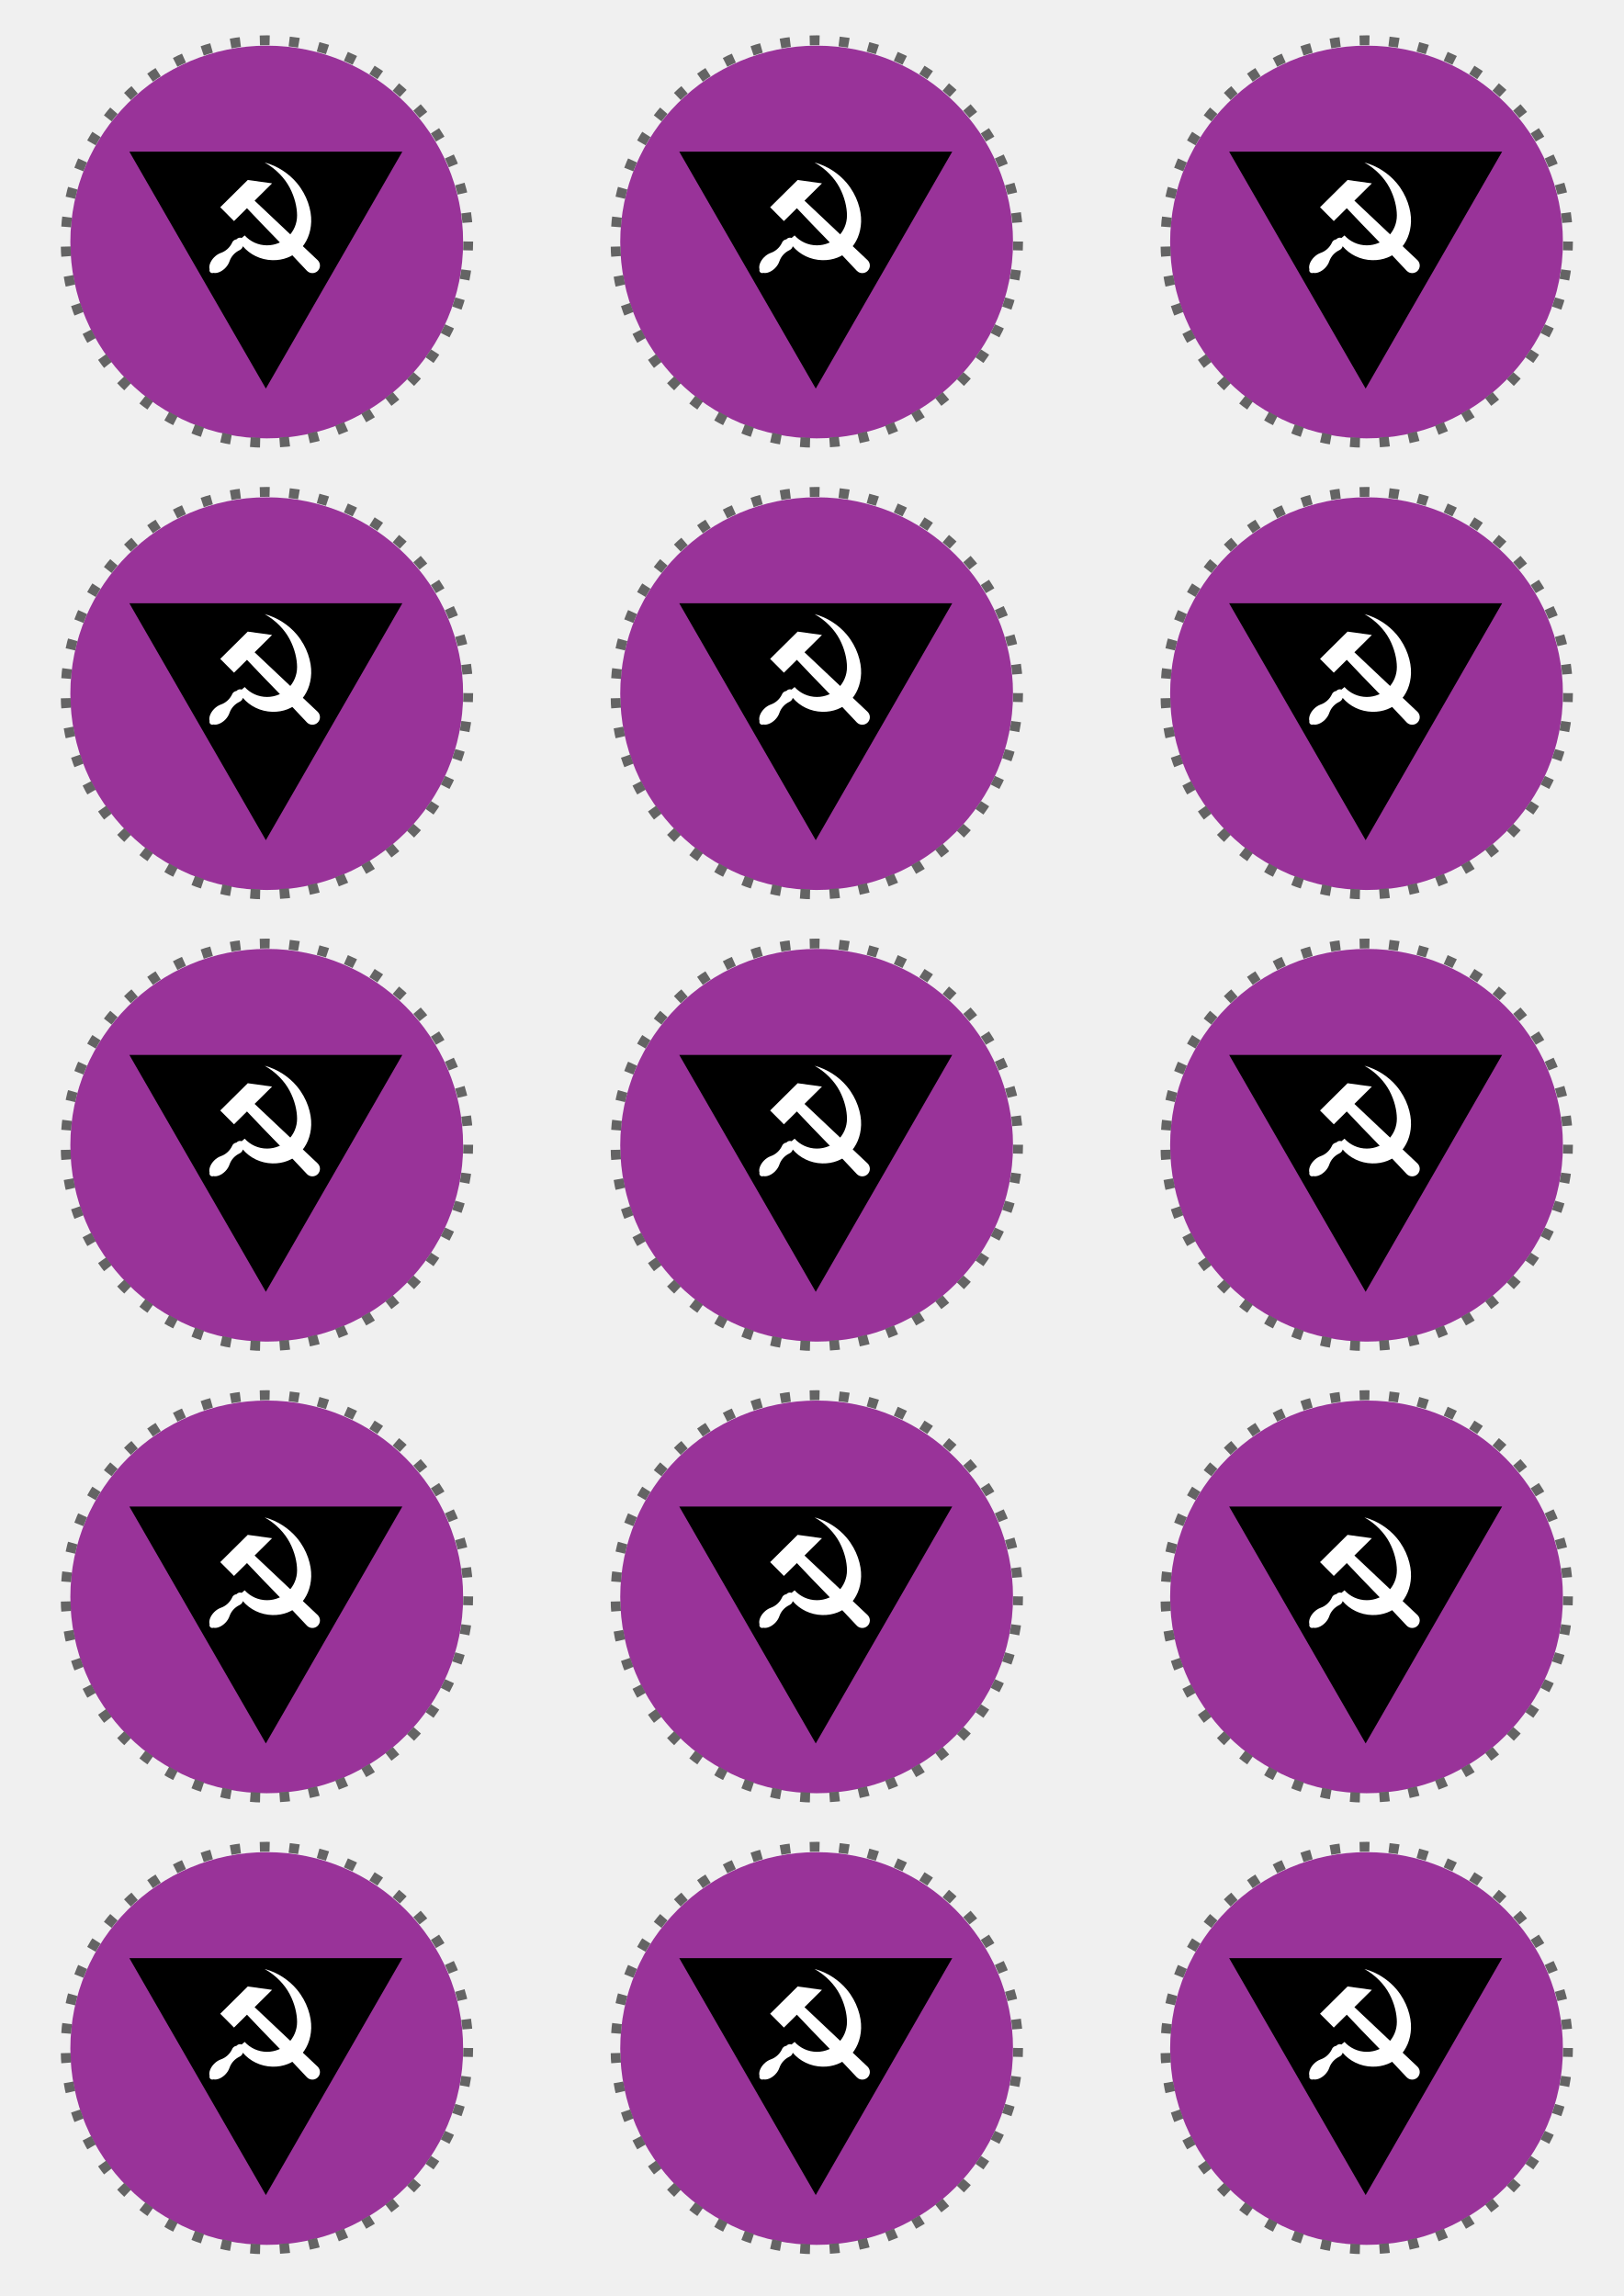
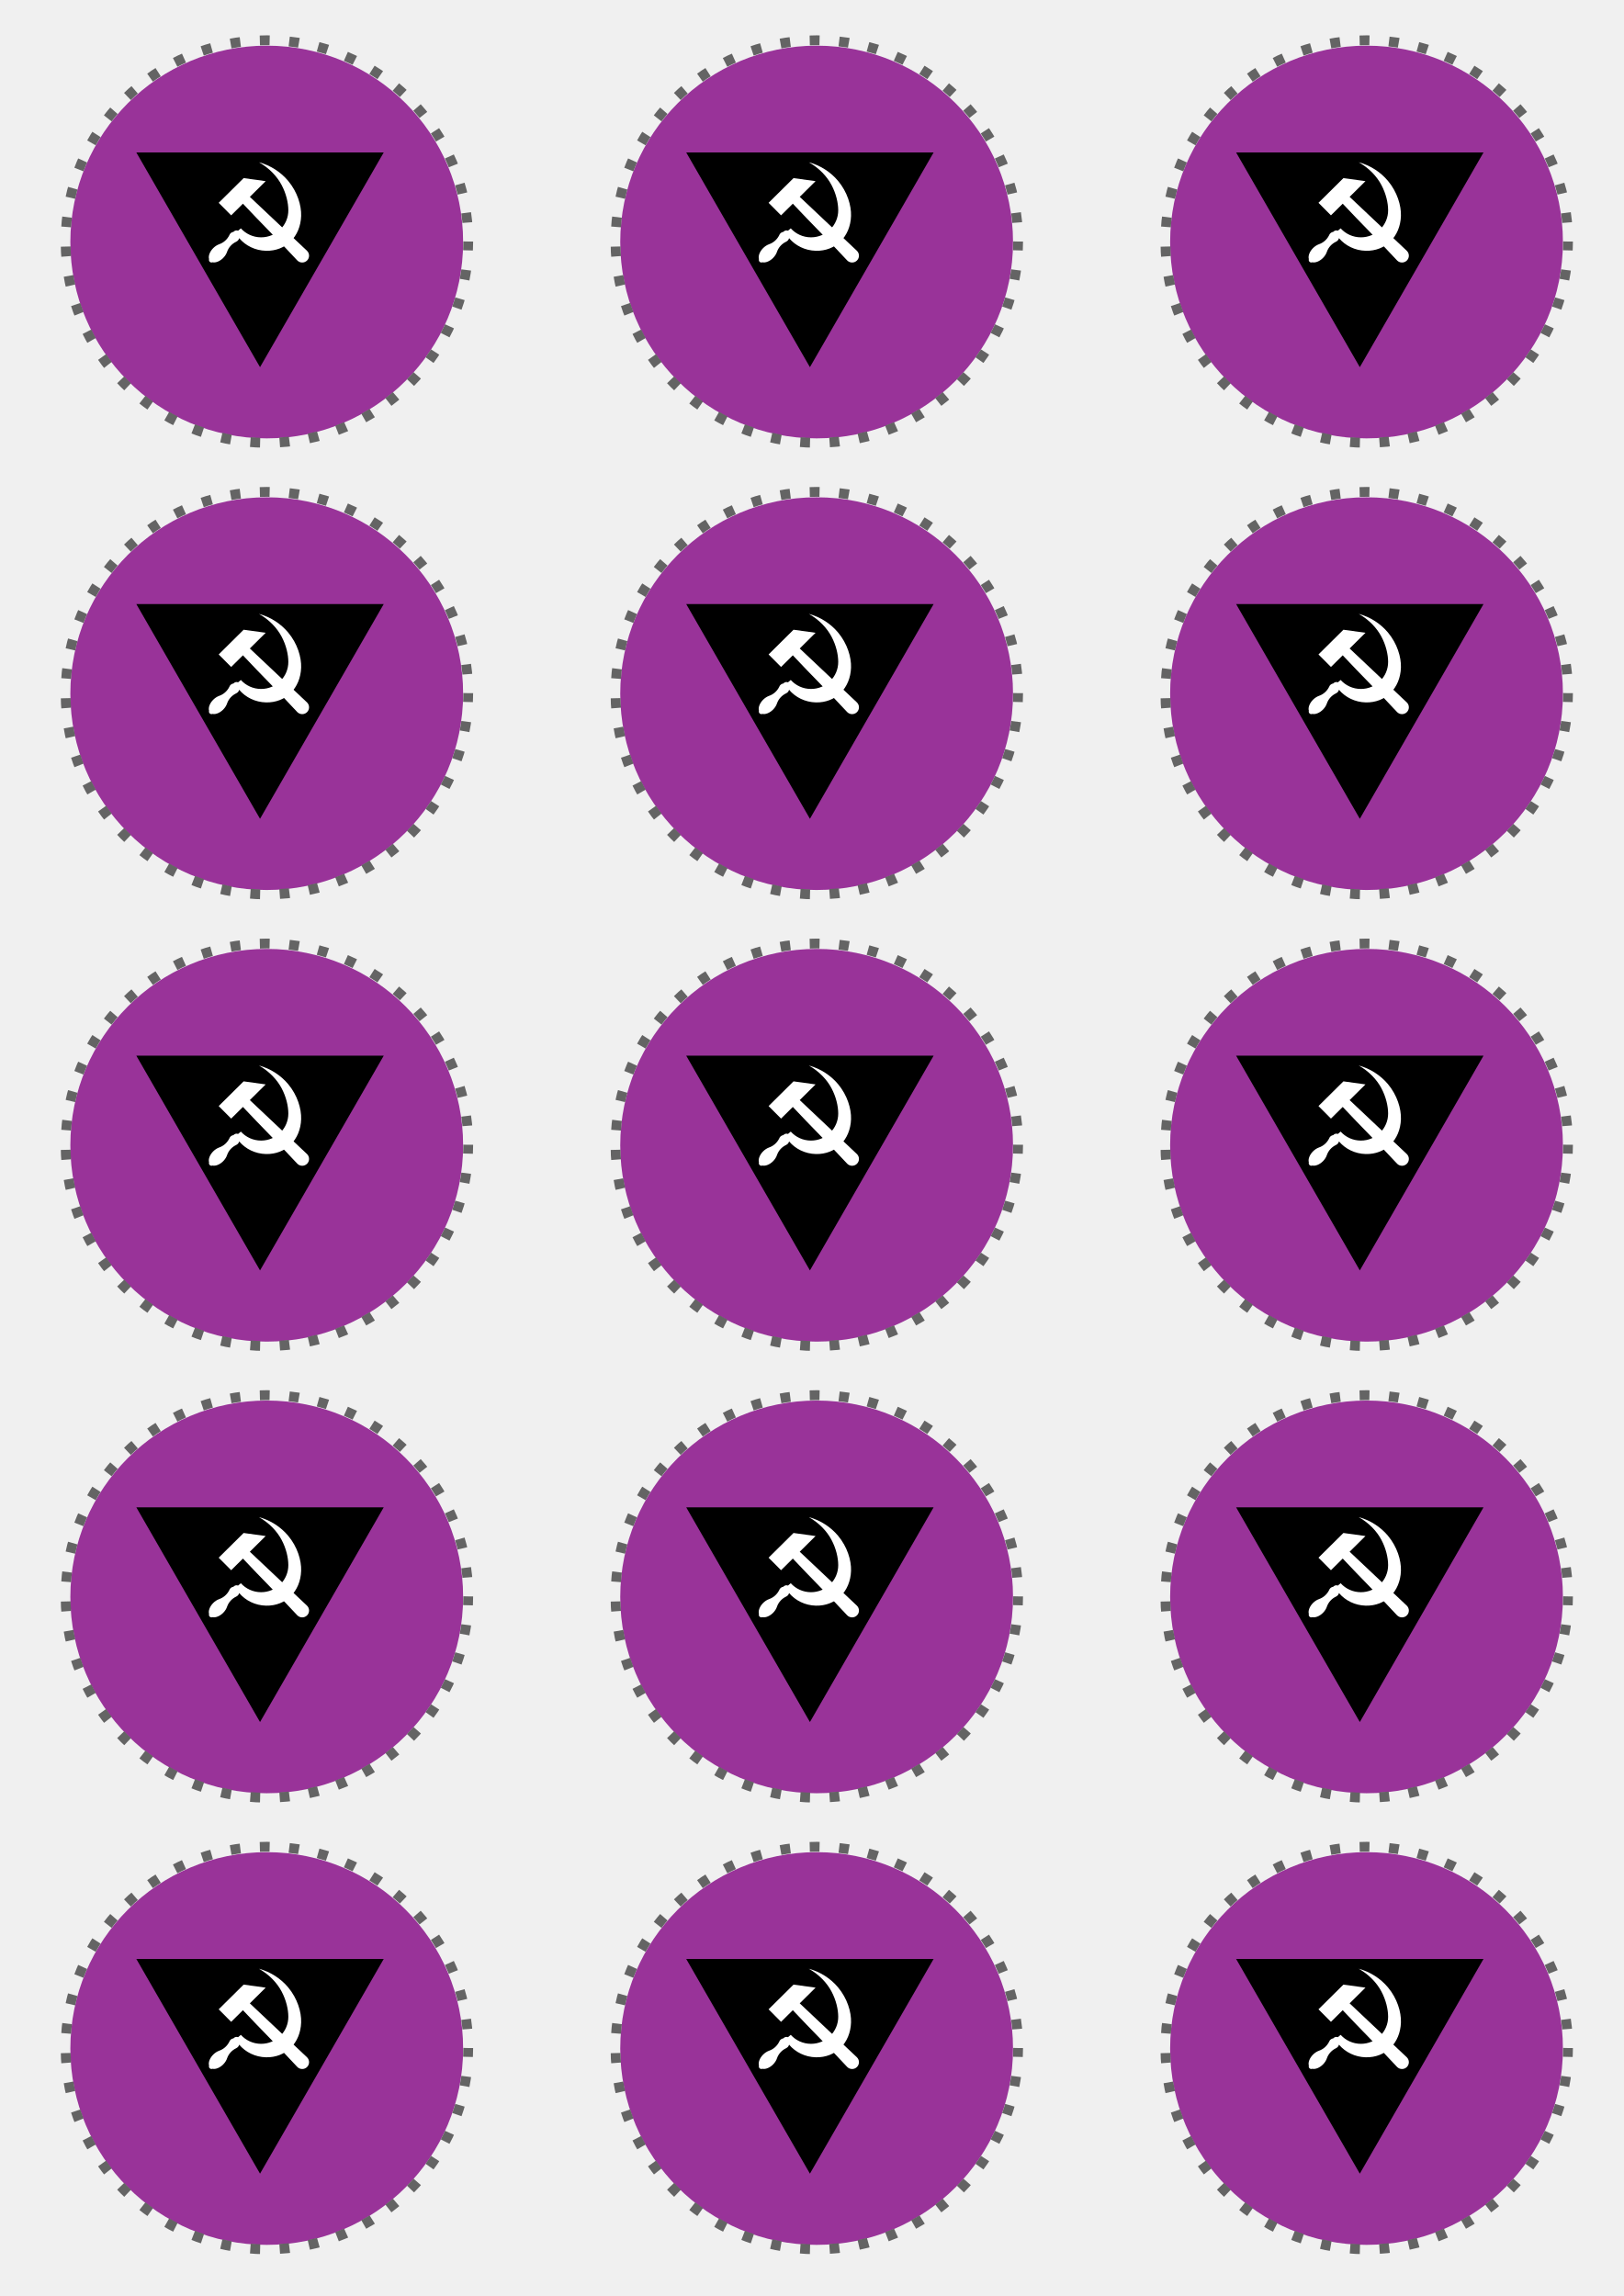
<svg xmlns="http://www.w3.org/2000/svg" xmlns:xlink="http://www.w3.org/1999/xlink" width="210mm" height="297mm" viewBox="0 0 210 297.001" version="1.1" id="svg1">
  <defs id="defs1">
    <clipPath clipPathUnits="userSpaceOnUse" id="clipPath5">
      <g id="use5" />
    </clipPath>
    <clipPath clipPathUnits="userSpaceOnUse" id="clipPath7">
      <g id="use7" />
    </clipPath>
    <clipPath clipPathUnits="userSpaceOnUse" id="clipPath6">
      <path style="display:block;fill:#808080;stroke-width:2.385" d="M 11.904,52.499 24.044,-1.591 41.774,33.199 Z" id="path6" />
    </clipPath>
    <clipPath clipPathUnits="userSpaceOnUse" id="clipPath17">
      <ellipse style="display:inline;fill:#8c8c8c;fill-opacity:1;stroke:none;stroke-width:1.814;stroke-dasharray:none;stroke-opacity:1" id="circle17" cx="19.64" cy="19.555" rx="20.261" ry="20.182" />
    </clipPath>
  </defs>
  <g id="g38" transform="translate(3.704174,-1.587503)">
    <g id="layer1" clip-path="none" style="display:inline" transform="matrix(1.253616,0,0,1.258533,6.172569,8.284073)">
      <g id="g1" clip-path="url(#clipPath17)" style="stroke-width:1.01;stroke-dasharray:none">
        <path fill="#993399" d="M -0.858,-2.405 H 42.229 V 41.608 H -0.858 Z" id="path1-3" style="stroke-width:1.01;stroke-dasharray:none" />
-         <g id="g2" transform="matrix(0.2326888,0,0,0.2317797,16.81305,-8.207219)" style="stroke-width:4.31;stroke-dasharray:none">
+         <g id="g2" transform="matrix(0.2109002,0,0,0.2100762,16.46883,-6.397702)" style="stroke-width:4.31;stroke-dasharray:none">
          <path d="M 11.756,184.764 -48.763,79.709 H 72.272 Z" id="path2-02" style="stroke-width:4.31;stroke-dasharray:none" />
          <g style="fill:#ffffff;fill-opacity:1;stroke-width:13.341;stroke-dasharray:none" id="g2900" transform="matrix(0.3235328,0,0,0.3226889,-52.93358,48.95324)">
            <path id="rect4165-6" d="m 137.437,171.694 18.863,18.994 17.788,-17.666 c 27.058,29.021 55.438,56.995 82.287,86.128 4.034,4.062 10.598,4.085 14.661,0.051 4.062,-4.034 4.085,-10.598 0.051,-14.661 -28.819,-27.19 -57.725,-54.601 -86.553,-81.891 l 23.965,-23.8 -33.34,-4.616 z" style="fill:#ffffff;fill-opacity:1;stroke:none;stroke-width:13.341;stroke-miterlimit:4;stroke-dasharray:none;stroke-dashoffset:0;stroke-opacity:1" />
            <path id="path4179-3" d="m 198.289,110.195 c 15.517,8.739 27.299,21.281 34.248,34.392 7.044,13.289 10.14,27.162 10.203,38.254 0.131,22.744 -18.438,41.182 -41.182,41.182 -12.136,0 -23.046,-5.249 -30.583,-13.601 l -4.169,3.51 c -0.71,-0.272 -1.464,-0.412 -2.224,-0.413 -1.829,1.9e-4 -3.566,0.805 -4.749,2.201 -2.974,0.389 -5.463,2.445 -6.405,5.292 -3.135,6.288 -8.635,11.22 -15.291,13.478 -0.064,0.022 -0.12,0.05 -0.176,0.078 -3.077,1.128 -6.163,3.164 -8.789,5.802 -5.192,5.237 -7.729,11.937 -6.3,16.638 -0.141,0.409 -0.214,0.838 -0.215,1.27 1.5e-4,2.171 1.76,3.931 3.931,3.931 0.543,-0.002 1.081,-0.116 1.577,-0.336 4.694,1.059 11.069,-1.546 16.054,-6.559 2.826,-2.851 4.944,-6.223 5.983,-9.531 2.317,-6.623 7.297,-12.019 13.623,-15.053 0.151,-0.072 0.273,-0.147 0.382,-0.224 2.121,-1.014 3.673,-2.929 4.225,-5.214 9.702,11.445 24.253,18.753 40.519,19.136 29.834,0.702 52.133,-21.258 53.164,-52.836 0.519,-15.893 -5.63,-36.385 -19.641,-53.191 -10.708,-12.844 -26.41,-23.508 -44.187,-28.208 z" style="fill:#ffffff;fill-opacity:1;stroke:none;stroke-width:13.341;stroke-miterlimit:4;stroke-dasharray:none;stroke-dashoffset:0;stroke-opacity:1" />
          </g>
        </g>
      </g>
      <ellipse style="fill:none;stroke:#646464;stroke-width:1.011;stroke-dasharray:1.011,2.022;stroke-dashoffset:0.101;stroke-opacity:1" id="path17" cx="19.659" cy="19.504" rx="20.769" ry="20.688" />
    </g>
    <use x="0" y="0" xlink:href="#layer1" id="use2" transform="translate(0,233.6805)" />
    <use x="0" y="0" xlink:href="#use3" id="use4" transform="translate(-71.12014)" />
    <use x="0" y="0" xlink:href="#use2" id="use3" transform="translate(142.2403)" />
    <use x="0" y="0" xlink:href="#layer1" id="use1" transform="translate(142.2403,116.8402)" />
    <use x="0" y="0" xlink:href="#layer1" id="use6" transform="translate(0,175.2604)" />
    <use x="0" y="0" xlink:href="#layer1" id="use8" transform="translate(71.12014,175.2604)" />
    <use x="0" y="0" xlink:href="#layer1" id="use9" transform="translate(142.2403,175.2604)" />
    <use x="0" y="0" xlink:href="#layer1" id="use10" transform="translate(71.12014,116.8402)" />
    <use x="0" y="0" xlink:href="#layer1" id="use11" transform="translate(0,116.8402)" />
    <use x="0" y="0" xlink:href="#layer1" id="use12" transform="translate(142.2403,58.42012)" />
    <use x="0" y="0" xlink:href="#layer1" id="use13" transform="translate(71.12014,58.42012)" />
    <use x="0" y="0" xlink:href="#layer1" id="use14" transform="translate(0,58.42012)" />
    <use x="0" y="0" xlink:href="#layer1" id="use15" transform="translate(142.2403)" />
    <use x="0" y="0" xlink:href="#layer1" id="use16" transform="translate(71.12014)" />
  </g>
</svg>
